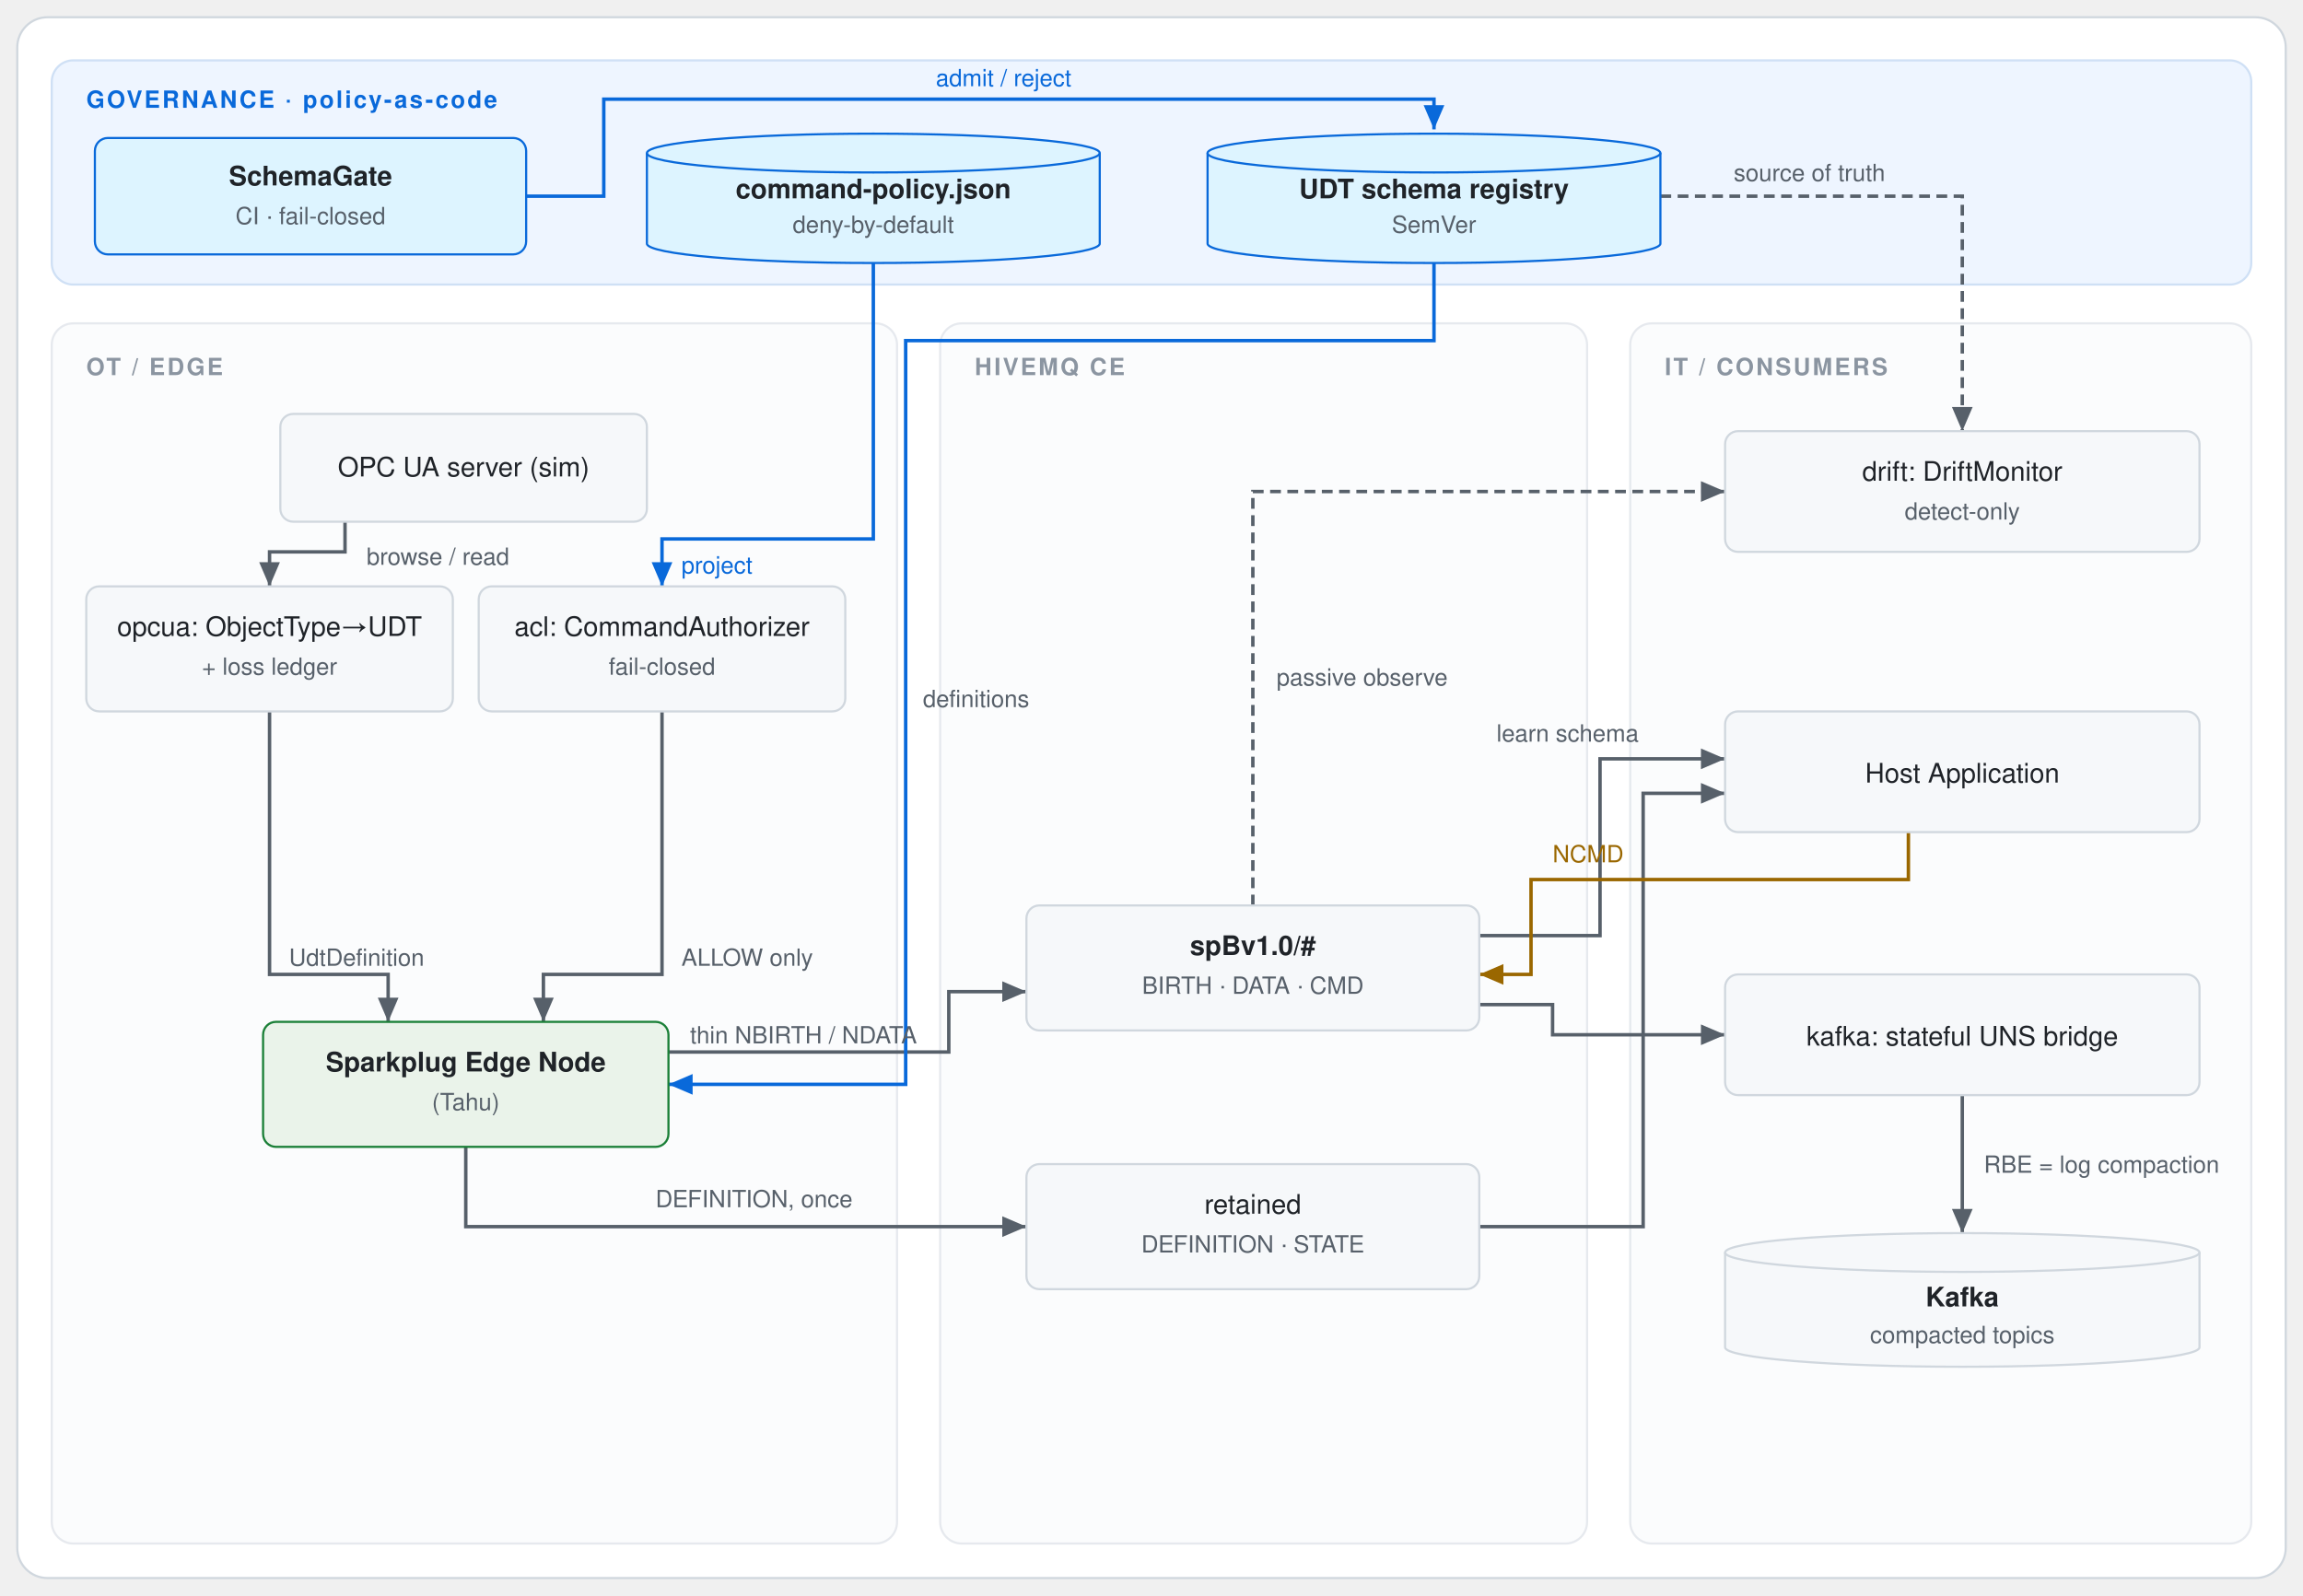
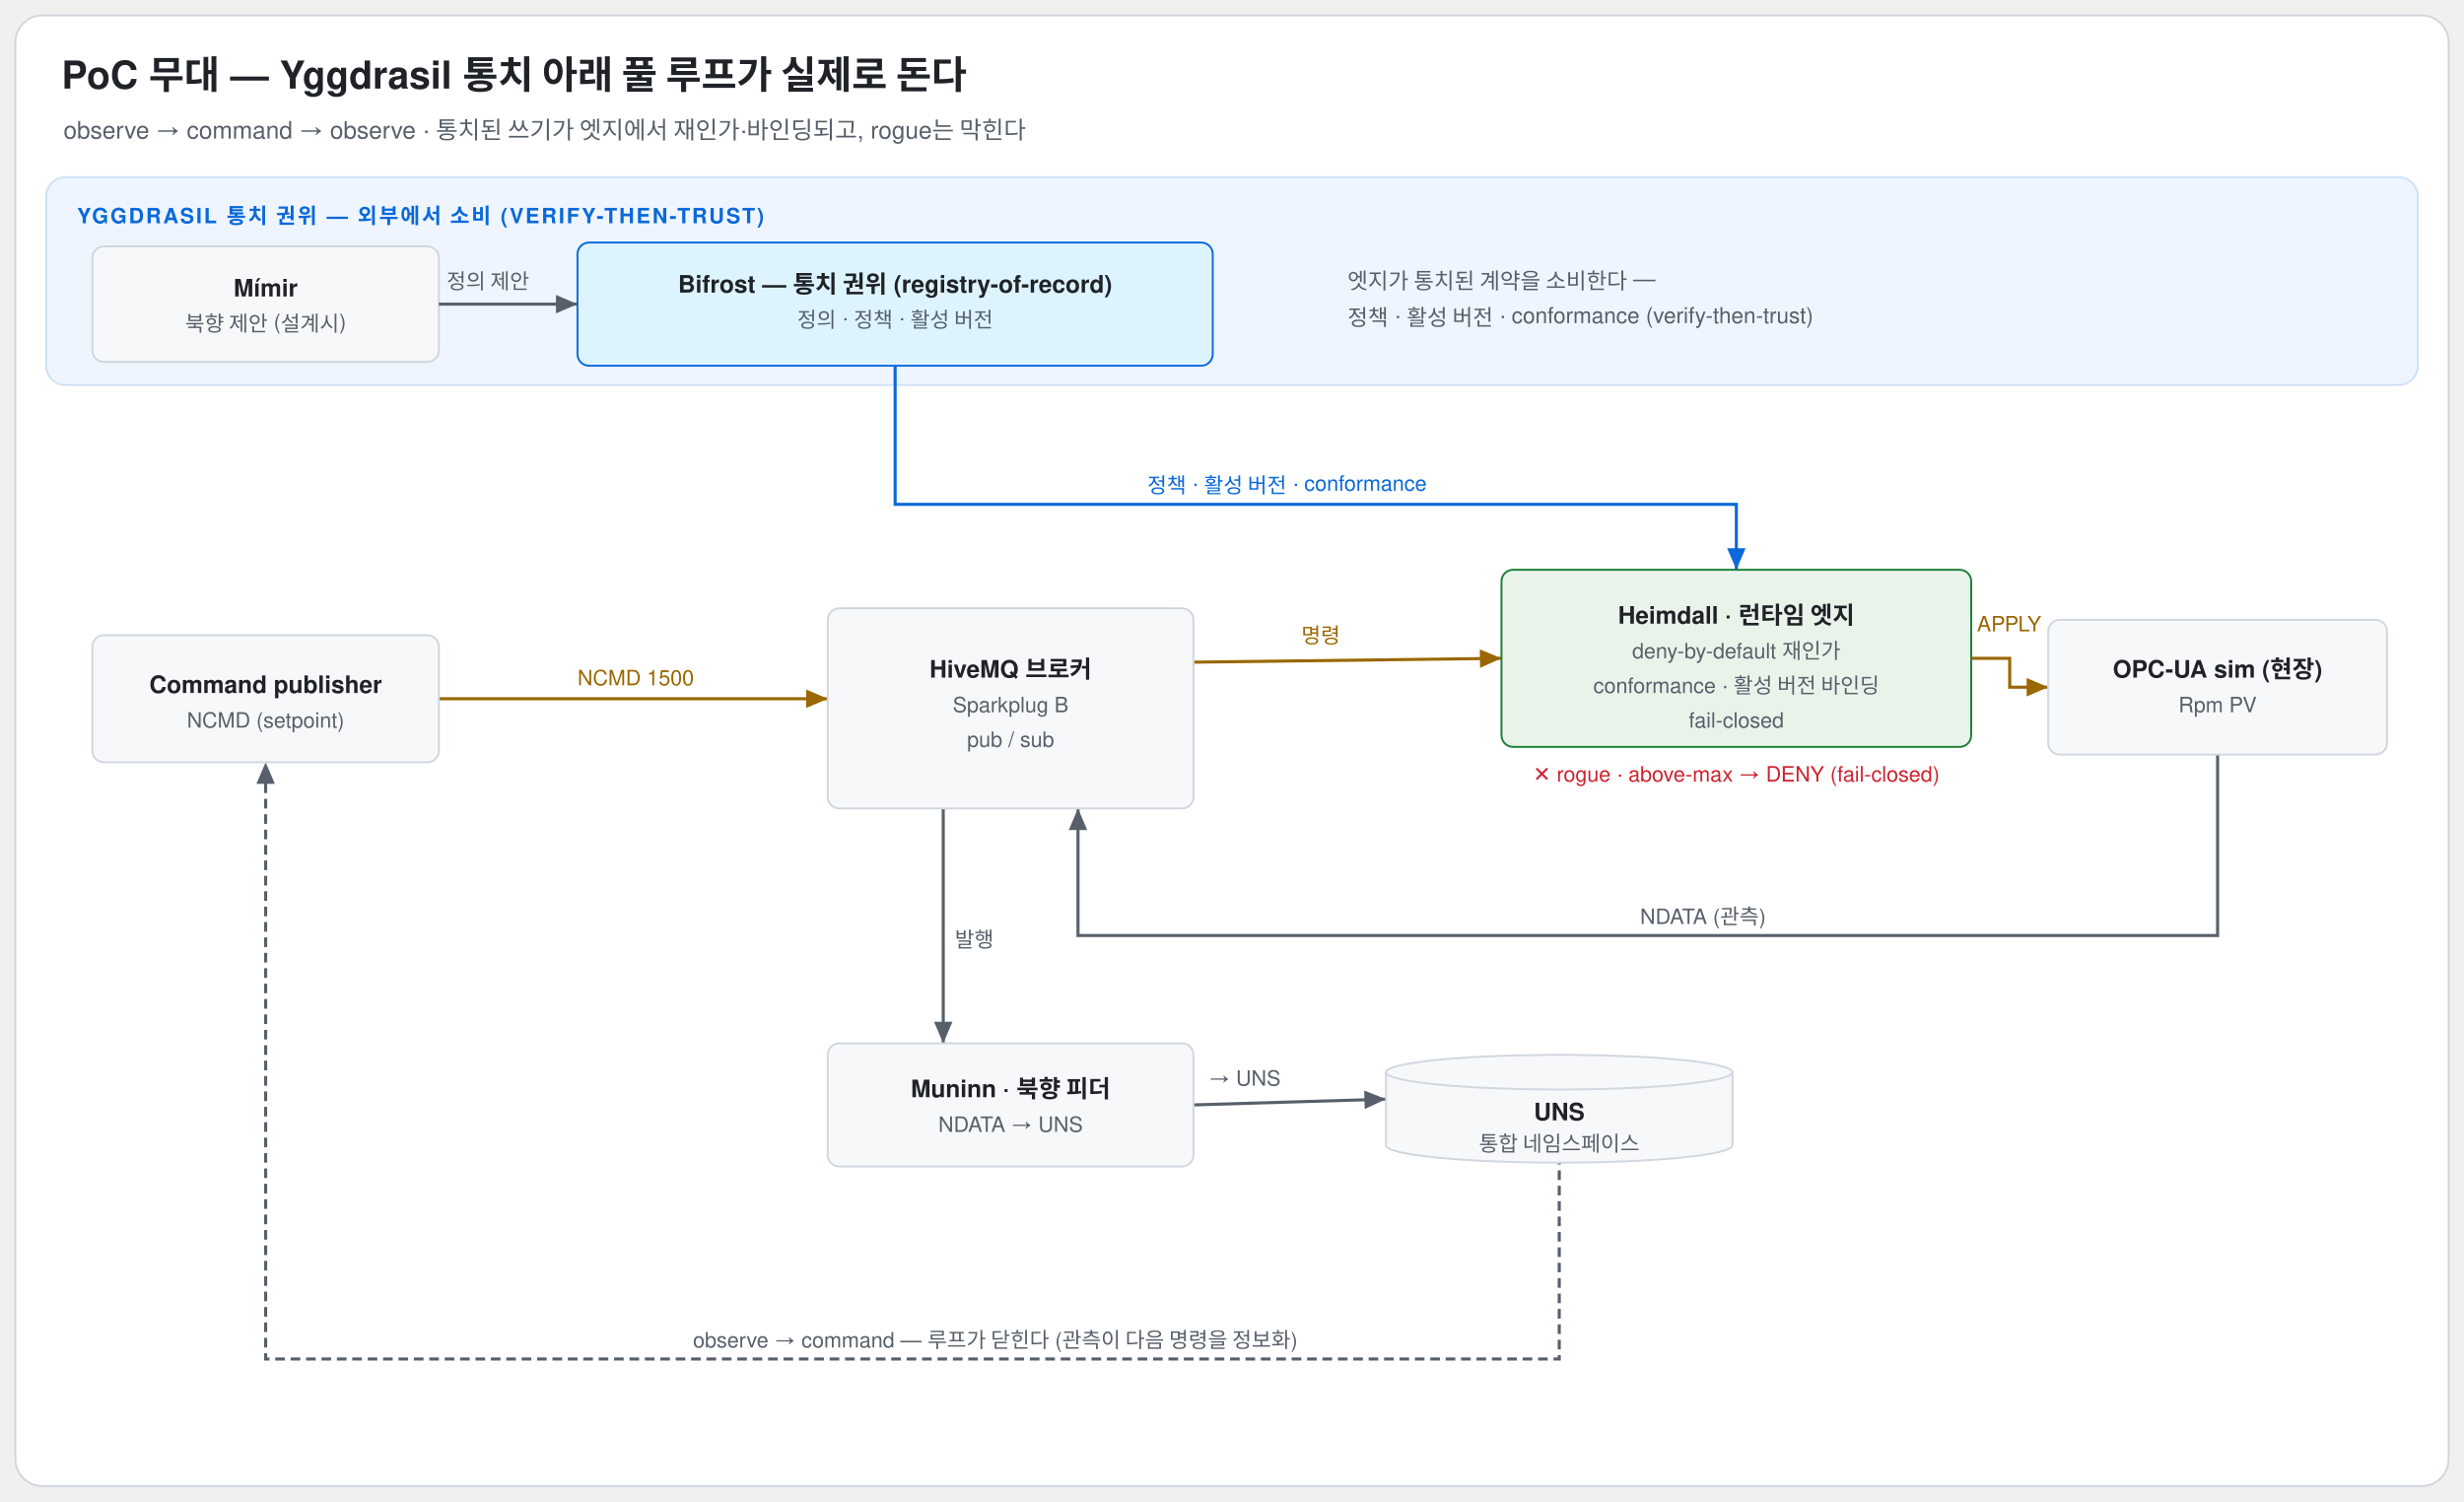
- <svg xmlns="http://www.w3.org/2000/svg" viewBox="0 0 1068 740" width="1068" height="740" role="img" font-family="-apple-system,Segoe UI,Helvetica,Arial,sans-serif">
+ <svg xmlns="http://www.w3.org/2000/svg" viewBox="0 0 1280 780" width="1280" height="780" role="img" font-family="Malgun Gothic,Apple SD Gothic Neo,Noto Sans KR,Segoe UI,-apple-system,Helvetica,Arial,sans-serif">
  <defs>
    <marker id="ag" markerWidth="9" markerHeight="9" refX="7" refY="3" orient="auto">
      <path d="M0,0 L7,3 L0,6 Z" fill="#57606a" />
    </marker>
    <marker id="ab" markerWidth="9" markerHeight="9" refX="7" refY="3" orient="auto">
      <path d="M0,0 L7,3 L0,6 Z" fill="#0969da" />
    </marker>
    <marker id="aa" markerWidth="9" markerHeight="9" refX="7" refY="3" orient="auto">
      <path d="M0,0 L7,3 L0,6 Z" fill="#9a6700" />
    </marker>
  </defs>
-   <rect x="8" y="8" width="1052" height="724" rx="14" fill="#ffffff" stroke="#d0d7de" />
-   <rect x="24" y="150" width="392" height="566" rx="10" fill="#fbfcfd" stroke="#e6e9ee" />
-   <text x="40" y="174" font-size="11" font-weight="700" letter-spacing="1" fill="#8b95a1">OT / EDGE</text>
-   <rect x="436" y="150" width="300" height="566" rx="10" fill="#fbfcfd" stroke="#e6e9ee" />
-   <text x="452" y="174" font-size="11" font-weight="700" letter-spacing="1" fill="#8b95a1">HIVEMQ CE</text>
-   <rect x="756" y="150" width="288" height="566" rx="10" fill="#fbfcfd" stroke="#e6e9ee" />
-   <text x="772" y="174" font-size="11" font-weight="700" letter-spacing="1" fill="#8b95a1">IT / CONSUMERS</text>
-   <rect x="24" y="28" width="1020" height="104" rx="10" fill="#eef5ff" stroke="#cfe0f5" />
-   <text x="40" y="50" font-size="11" font-weight="700" letter-spacing="1" fill="#0969da">GOVERNANCE · policy-as-code</text>
+   <rect x="8" y="8" width="1264" height="764" rx="14" fill="#ffffff" stroke="#d0d7de" />
+   <text x="32" y="46" font-size="20" font-weight="700" fill="#1f2328">PoC 무대 — Yggdrasil 통치 아래 풀 루프가 실제로 돈다</text>
+   <text x="33" y="72" font-size="12.5" fill="#57606a">observe → command → observe · 통치된 쓰기가 엣지에서 재인가·바인딩되고, rogue는 막힌다</text>
+   <rect x="24" y="92" width="1232" height="108" rx="10" fill="#eef5ff" stroke="#cfe0f5" />
+   <text x="40" y="116" font-size="11" font-weight="700" letter-spacing="1" fill="#0969da">YGGDRASIL 통치 권위 — 외부에서 소비 (VERIFY-THEN-TRUST)</text>
+   <g font-size="12.5" text-anchor="middle" fill="#1f2328">
+     <rect x="48" y="128" width="180" height="60" rx="6" fill="#f6f8fa" stroke="#d0d7de" />
+     <text x="138" y="154" font-weight="600">Mímir</text>
+     <text x="138" y="172" font-size="11" fill="#57606a">북향 제안 (설계시)</text>
+     <rect x="300" y="126" width="330" height="64" rx="6" fill="#ddf4ff" stroke="#0969da" />
+     <text x="465" y="152" font-weight="600">Bifrost — 통치 권위 (registry-of-record)</text>
+     <text x="465" y="170" font-size="11" fill="#57606a">정의 · 정책 · 활성 버전</text>
+   </g>
+   <text x="700" y="150" font-size="11.5" fill="#57606a">엣지가 통치된 계약을 소비한다 —</text>
+   <text x="700" y="169" font-size="11.5" fill="#57606a">정책 · 활성 버전 · conformance (verify-then-trust)</text>
  <g fill="none" stroke-width="1.6">
-     <polyline points="160,242 160,256 125,256 125,272" stroke="#57606a" marker-end="url(#ag)" />
-     <polyline points="125,330 125,452 180,452 180,474" stroke="#57606a" marker-end="url(#ag)" />
-     <polyline points="307,330 307,452 252,452 252,474" stroke="#57606a" marker-end="url(#ag)" />
-     <polyline points="310,488 440,488 440,460 476,460" stroke="#57606a" marker-end="url(#ag)" />
-     <polyline points="216,532 216,569 476,569" stroke="#57606a" marker-end="url(#ag)" />
-     <polyline points="686,434 742,434 742,352 800,352" stroke="#57606a" marker-end="url(#ag)" />
-     <polyline points="686,569 762,569 762,368 800,368" stroke="#57606a" marker-end="url(#ag)" />
-     <polyline points="686,466 720,466 720,480 800,480" stroke="#57606a" marker-end="url(#ag)" />
-     <polyline points="910,508 910,572" stroke="#57606a" marker-end="url(#ag)" />
-     <polyline points="244,91 280,91 280,46 665,46 665,60" stroke="#0969da" marker-end="url(#ab)" />
-     <polyline points="405,122 405,250 307,250 307,272" stroke="#0969da" marker-end="url(#ab)" />
-     <polyline points="665,122 665,158 420,158 420,503 310,503" stroke="#0969da" marker-end="url(#ab)" />
-     <polyline points="581,420 581,228 800,228" stroke="#57606a" stroke-dasharray="5 3" marker-end="url(#ag)" />
-     <polyline points="770,91 910,91 910,200" stroke="#57606a" stroke-dasharray="5 3" marker-end="url(#ag)" />
-     <polyline points="885,386 885,408 710,408 710,452 686,452" stroke="#9a6700" marker-end="url(#aa)" />
+     <polyline points="228,158 300,158" stroke="#57606a" marker-end="url(#ag)" />
+     <polyline points="465,190 465,262 902,262 902,296" stroke="#0969da" marker-end="url(#ab)" />
+     <polyline points="228,363 430,363" stroke="#9a6700" marker-end="url(#aa)" />
+     <polyline points="620,344 780,342" stroke="#9a6700" marker-end="url(#aa)" />
+     <polyline points="1024,342 1044,342 1044,357 1064,357" stroke="#9a6700" marker-end="url(#aa)" />
+     <polyline points="1152,392 1152,486 560,486 560,420" stroke="#57606a" marker-end="url(#ag)" />
+     <polyline points="490,420 490,542" stroke="#57606a" marker-end="url(#ag)" />
+     <polyline points="620,574 720,571" stroke="#57606a" marker-end="url(#ag)" />
+     <polyline points="810,592 810,706 138,706 138,396" stroke="#57606a" stroke-dasharray="5 3" marker-end="url(#ag)" />
  </g>
  <g font-size="11">
-     <text x="170" y="262" fill="#57606a">browse / read</text>
-     <text x="434" y="40" fill="#0969da">admit / reject</text>
-     <text x="316" y="266" fill="#0969da">project</text>
-     <text x="428" y="328" fill="#57606a">definitions</text>
-     <text x="134" y="448" fill="#57606a">UdtDefinition</text>
-     <text x="316" y="448" fill="#57606a">ALLOW only</text>
-     <text x="320" y="484" fill="#57606a">thin NBIRTH / NDATA</text>
-     <text x="304" y="560" fill="#57606a">DEFINITION, once</text>
-     <text x="804" y="84" fill="#57606a">source of truth</text>
-     <text x="592" y="318" fill="#57606a">passive observe</text>
-     <text x="694" y="344" fill="#57606a">learn schema</text>
-     <text x="720" y="400" fill="#9a6700">NCMD</text>
-     <text x="920" y="544" fill="#57606a">RBE = log compaction</text>
-   </g>
-   <g font-size="12.5" text-anchor="middle">
-     <rect x="44" y="64" width="200" height="54" rx="6" fill="#ddf4ff" stroke="#0969da" />
-     <text x="144" y="86" font-weight="600" fill="#1f2328">SchemaGate</text>
-     <text x="144" y="104" font-size="11" fill="#57606a">CI · fail-closed</text>
-     <path d="M300,71 a105,9 0 0 1 210,0 l0,42 a105,9 0 0 1 -210,0 Z" fill="#ddf4ff" stroke="#0969da" />
-     <path d="M300,71 a105,9 0 0 0 210,0" fill="none" stroke="#0969da" />
-     <text x="405" y="92" font-weight="600" fill="#1f2328">command-policy.json</text>
-     <text x="405" y="108" font-size="11" fill="#57606a">deny-by-default</text>
-     <path d="M560,71 a105,9 0 0 1 210,0 l0,42 a105,9 0 0 1 -210,0 Z" fill="#ddf4ff" stroke="#0969da" />
-     <path d="M560,71 a105,9 0 0 0 210,0" fill="none" stroke="#0969da" />
-     <text x="665" y="92" font-weight="600" fill="#1f2328">UDT schema registry</text>
-     <text x="665" y="108" font-size="11" fill="#57606a">SemVer</text>
+     <text x="232" y="150" fill="#57606a">정의 제안</text>
+     <text x="596" y="256" fill="#0969da">정책 · 활성 버전 · conformance</text>
+     <text x="300" y="356" fill="#9a6700">NCMD 1500</text>
+     <text x="676" y="334" fill="#9a6700">명령</text>
+     <text x="1027" y="328" fill="#9a6700">APPLY</text>
+     <text x="852" y="480" fill="#57606a">NDATA (관측)</text>
+     <text x="496" y="492" fill="#57606a">발행</text>
+     <text x="628" y="564" fill="#57606a">→ UNS</text>
+     <text x="360" y="700" fill="#57606a">observe → command — 루프가 닫힌다 (관측이 다음 명령을 정보화)</text>
  </g>
  <g font-size="12.5" text-anchor="middle" fill="#1f2328">
-     <rect x="130" y="192" width="170" height="50" rx="6" fill="#f6f8fa" stroke="#d0d7de" />
-     <text x="215" y="221">OPC UA server (sim)</text>
-     <rect x="40" y="272" width="170" height="58" rx="6" fill="#f6f8fa" stroke="#d0d7de" />
-     <text x="125" y="295">opcua: ObjectType→UDT</text>
-     <text x="125" y="313" font-size="11" fill="#57606a">+ loss ledger</text>
-     <rect x="222" y="272" width="170" height="58" rx="6" fill="#f6f8fa" stroke="#d0d7de" />
-     <text x="307" y="295">acl: CommandAuthorizer</text>
-     <text x="307" y="313" font-size="11" fill="#57606a">fail-closed</text>
-     <rect x="122" y="474" width="188" height="58" rx="6" fill="#eaf3ea" stroke="#1a7f37" />
-     <text x="216" y="497" font-weight="600">Sparkplug Edge Node</text>
-     <text x="216" y="515" font-size="11" fill="#57606a">(Tahu)</text>
-     <rect x="476" y="420" width="210" height="58" rx="6" fill="#f6f8fa" stroke="#d0d7de" />
-     <text x="581" y="443" font-weight="600">spBv1.0/#</text>
-     <text x="581" y="461" font-size="11" fill="#57606a">BIRTH · DATA · CMD</text>
-     <rect x="476" y="540" width="210" height="58" rx="6" fill="#f6f8fa" stroke="#d0d7de" />
-     <text x="581" y="563">retained</text>
-     <text x="581" y="581" font-size="11" fill="#57606a">DEFINITION · STATE</text>
-     <rect x="800" y="200" width="220" height="56" rx="6" fill="#f6f8fa" stroke="#d0d7de" />
-     <text x="910" y="223">drift: DriftMonitor</text>
-     <text x="910" y="241" font-size="11" fill="#57606a">detect-only</text>
-     <rect x="800" y="330" width="220" height="56" rx="6" fill="#f6f8fa" stroke="#d0d7de" />
-     <text x="910" y="363">Host Application</text>
-     <rect x="800" y="452" width="220" height="56" rx="6" fill="#f6f8fa" stroke="#d0d7de" />
-     <text x="910" y="485">kafka: stateful UNS bridge</text>
-     <path d="M800,581 a110,9 0 0 1 220,0 l0,44 a110,9 0 0 1 -220,0 Z" fill="#f6f8fa" stroke="#d0d7de" />
-     <path d="M800,581 a110,9 0 0 0 220,0" fill="none" stroke="#d0d7de" />
-     <text x="910" y="606" font-weight="600">Kafka</text>
-     <text x="910" y="623" font-size="11" fill="#57606a">compacted topics</text>
+     <rect x="48" y="330" width="180" height="66" rx="6" fill="#f6f8fa" stroke="#d0d7de" />
+     <text x="138" y="360" font-weight="600">Command publisher</text>
+     <text x="138" y="378" font-size="11" fill="#57606a">NCMD (setpoint)</text>
+     <rect x="430" y="316" width="190" height="104" rx="6" fill="#f6f8fa" stroke="#d0d7de" />
+     <text x="525" y="352" font-weight="600">HiveMQ 브로커</text>
+     <text x="525" y="370" font-size="11" fill="#57606a">Sparkplug B</text>
+     <text x="525" y="388" font-size="11" fill="#57606a">pub / sub</text>
+     <rect x="780" y="296" width="244" height="92" rx="6" fill="#eaf3ea" stroke="#1a7f37" />
+     <text x="902" y="324" font-weight="700">Heimdall · 런타임 엣지</text>
+     <text x="902" y="342" font-size="11" fill="#57606a">deny-by-default 재인가</text>
+     <text x="902" y="360" font-size="11" fill="#57606a">conformance · 활성 버전 바인딩</text>
+     <text x="902" y="378" font-size="11" fill="#57606a">fail-closed</text>
+     <rect x="1064" y="322" width="176" height="70" rx="6" fill="#f6f8fa" stroke="#d0d7de" />
+     <text x="1152" y="352" font-weight="600">OPC-UA sim (현장)</text>
+     <text x="1152" y="370" font-size="11" fill="#57606a">Rpm PV</text>
+     <rect x="430" y="542" width="190" height="64" rx="6" fill="#f6f8fa" stroke="#d0d7de" />
+     <text x="525" y="570" font-weight="600">Muninn · 북향 피더</text>
+     <text x="525" y="588" font-size="11" fill="#57606a">NDATA → UNS</text>
+     <path d="M720,557 a90,9 0 0 1 180,0 l0,38 a90,9 0 0 1 -180,0 Z" fill="#f6f8fa" stroke="#d0d7de" />
+     <path d="M720,557 a90,9 0 0 0 180,0" fill="none" stroke="#d0d7de" />
+     <text x="810" y="582" font-weight="600">UNS</text>
+     <text x="810" y="598" font-size="11" fill="#57606a">통합 네임스페이스</text>
  </g>
+   <text x="902" y="406" font-size="11" text-anchor="middle" fill="#cf222e">✕ rogue · above-max → DENY (fail-closed)</text>
</svg>
